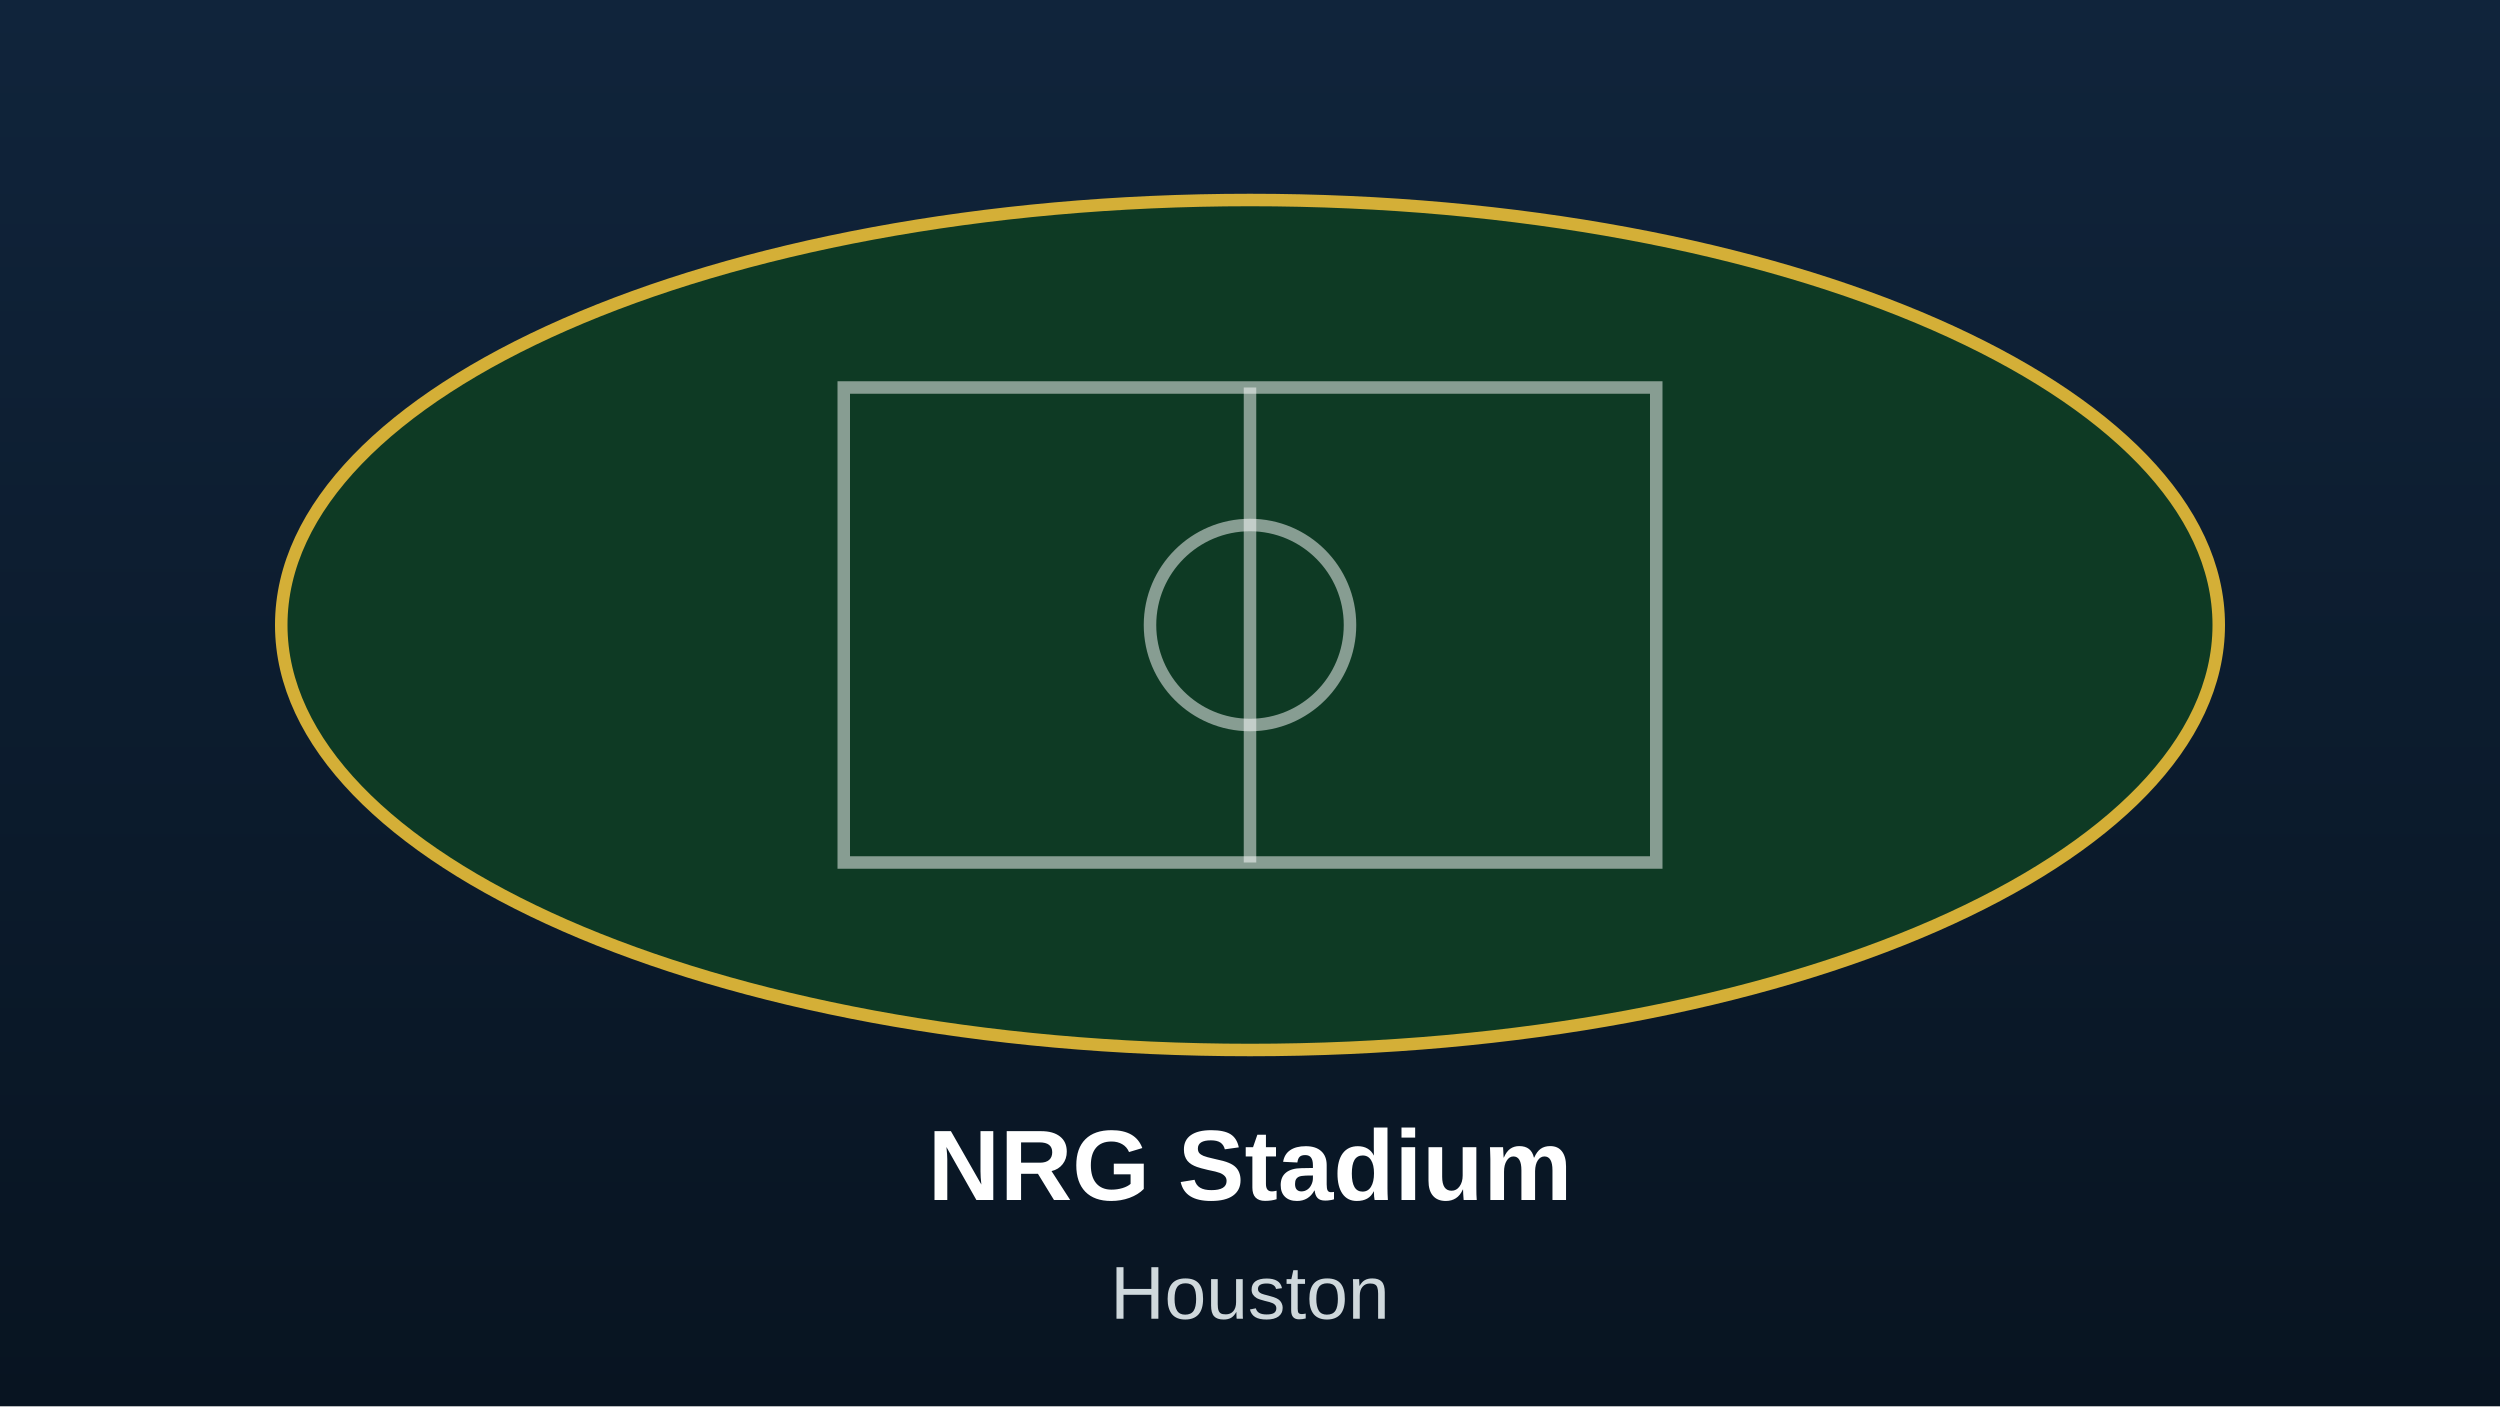
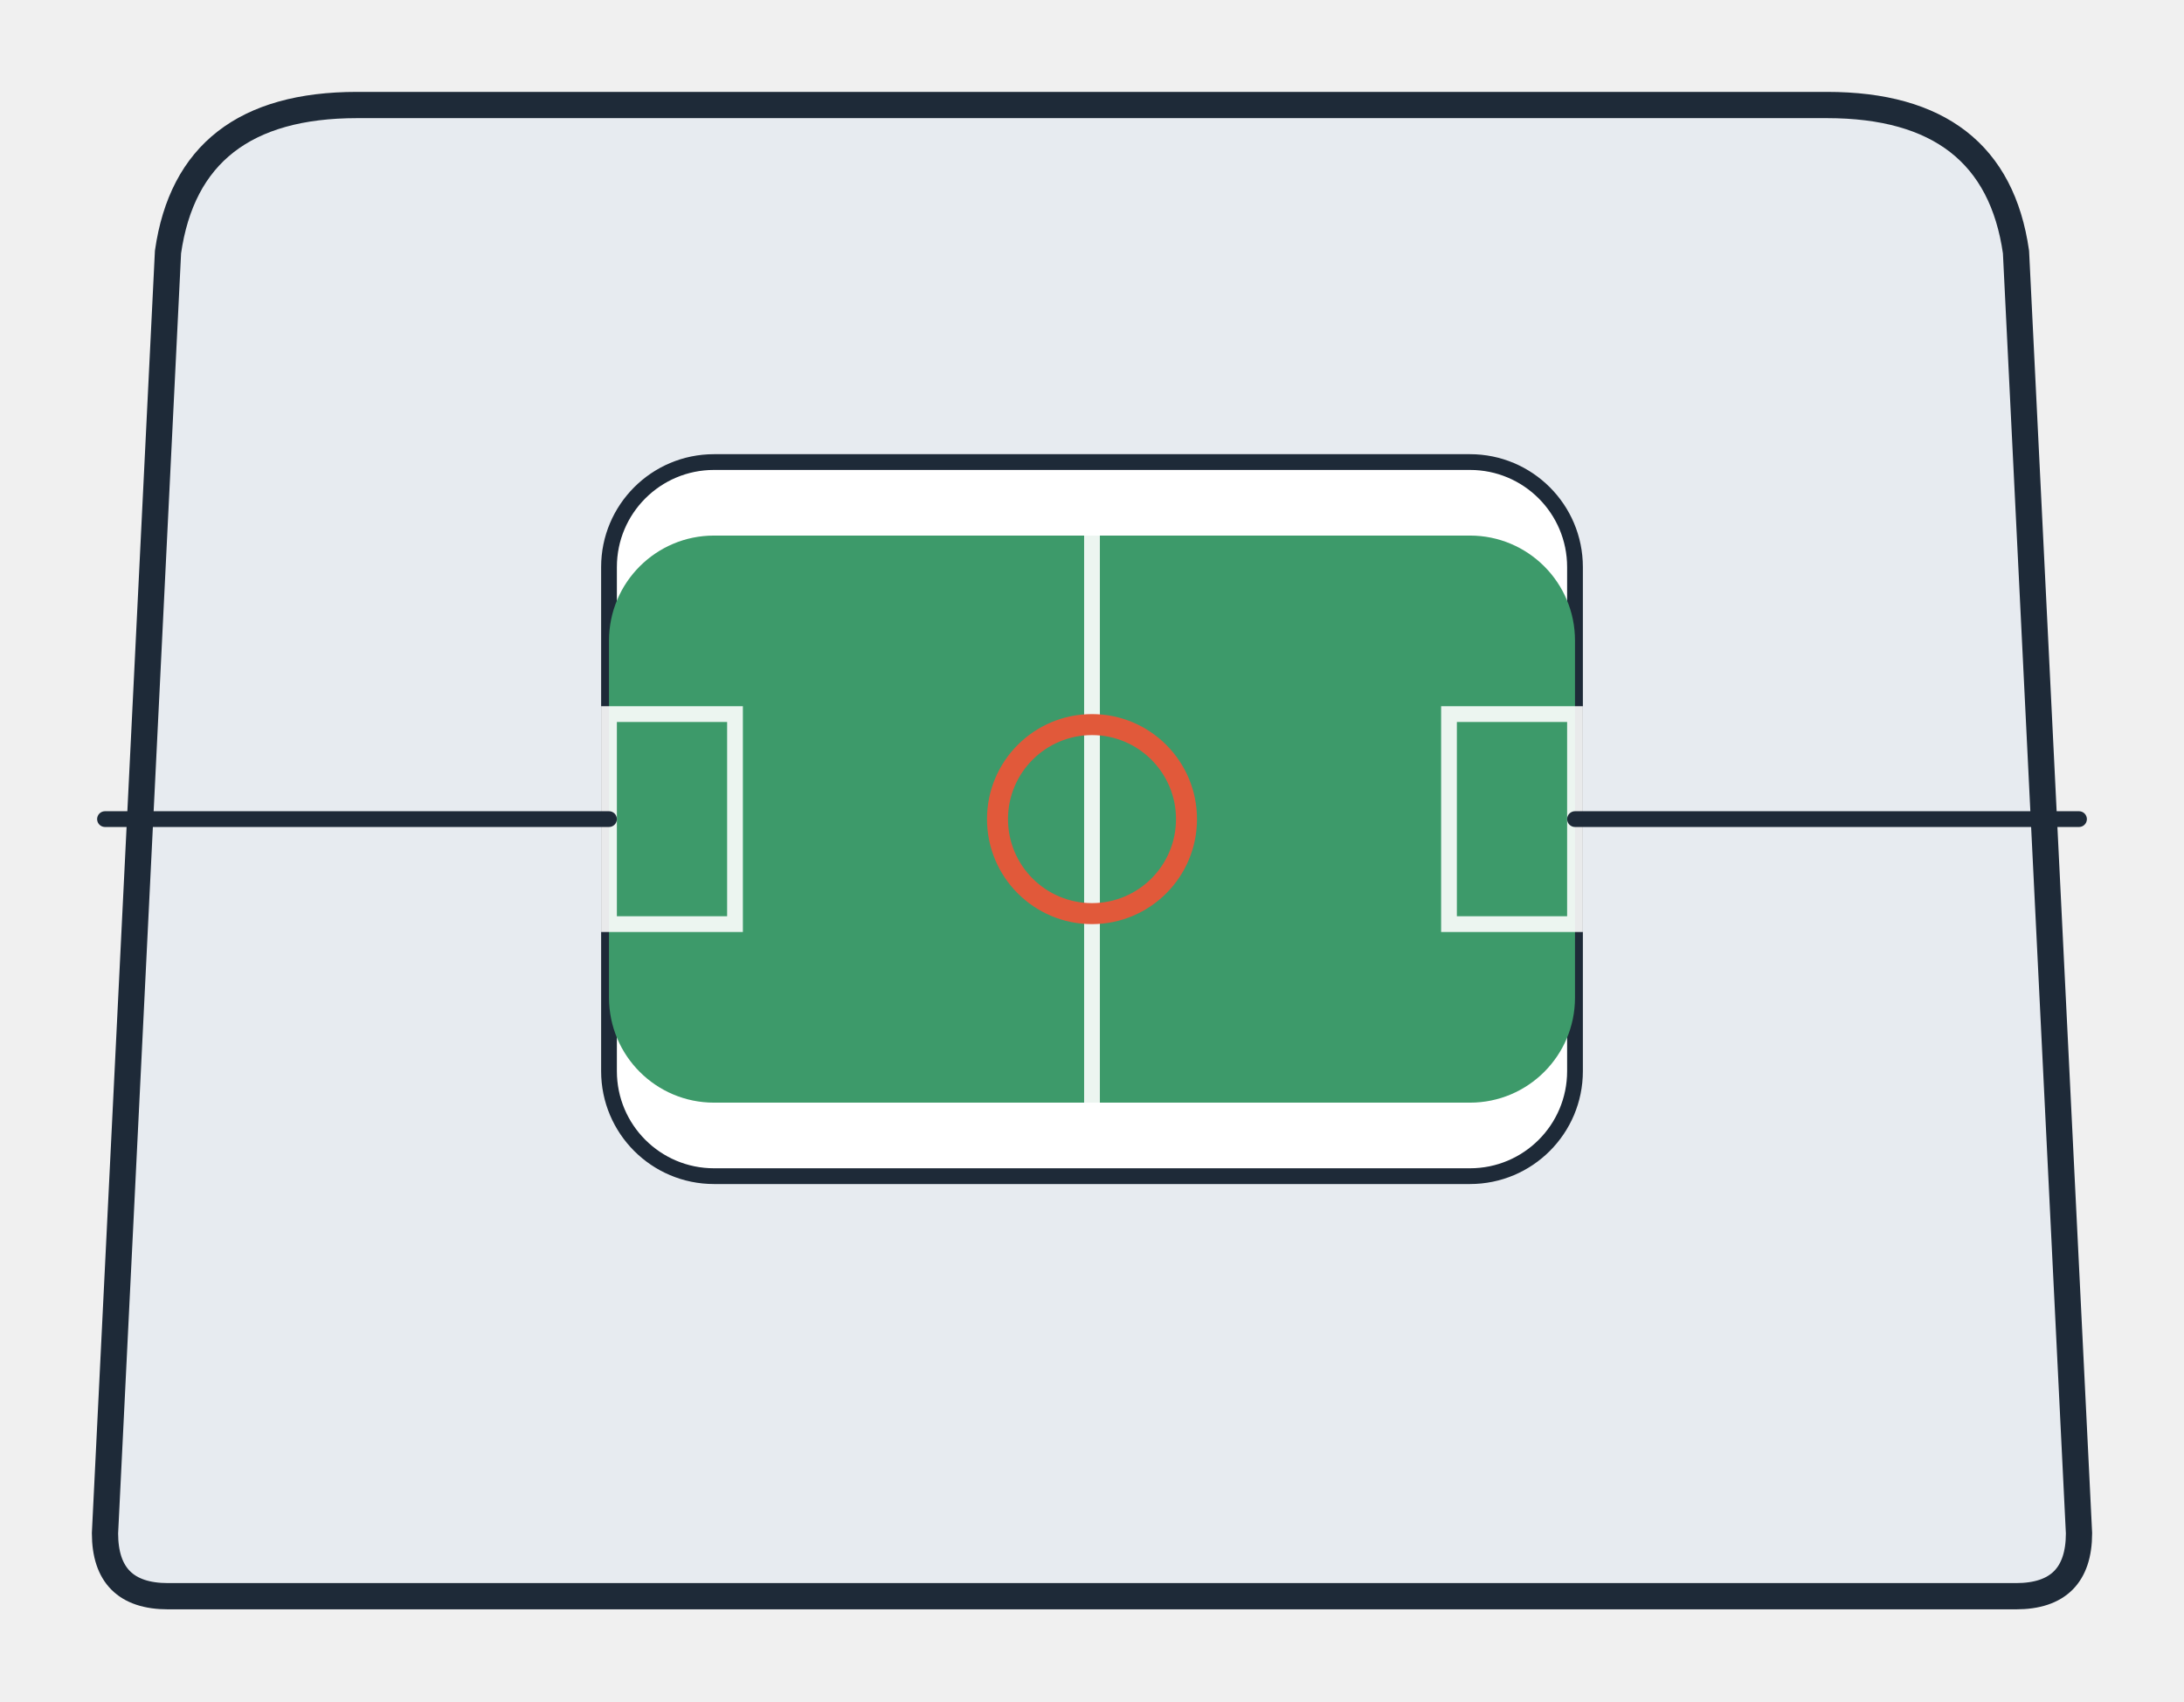
- <svg xmlns="http://www.w3.org/2000/svg" viewBox="0 0 400 225" role="img" aria-label="NRG Stadium">
+ <svg xmlns="http://www.w3.org/2000/svg" viewBox="46 144 208 162" role="img" aria-label="NRG Stadium, Houston, USA">
  <defs>
-     <linearGradient id="bg" x1="0" y1="0" x2="0" y2="1">
-       <stop offset="0" stop-color="#10243b" />
-       <stop offset="1" stop-color="#081421" />
-     </linearGradient>
+     <style>
+     .struct{fill:none;stroke:#1E2A38;stroke-width:2.5;stroke-linejoin:round;stroke-linecap:round}
+     .thin{fill:none;stroke:#1E2A38;stroke-width:1.5;stroke-linejoin:round;stroke-linecap:round}
+     .hair{fill:none;stroke:#1E2A38;stroke-width:1;stroke-linecap:round;opacity:.55}
+     .concrete{fill:#E7EBF0}
+     .stands{fill:#CDD6E0}
+     .canopy{fill:#EDF0F4}
+     .void{fill:#FFFFFF}
+     .pitch{fill:#3D9A6A}
+     .pline{fill:none;stroke:#FFFFFF;stroke-width:1.5;opacity:.9}
+     .acc{fill:#E1593A}
+     .accs{fill:none;stroke:#E1593A;stroke-width:2}
+     .green{fill:#6FB98F}
+     .ribs{fill:none;stroke:#B7C0CC;stroke-width:16;stroke-dasharray:3 9}
+     .louver{fill:none;stroke:#B7C0CC;stroke-width:13;stroke-dasharray:2 5}
+ </style>
+     <pattern id="frit" width="9" height="9" patternUnits="userSpaceOnUse">
+       <circle cx="2" cy="2" r="0.9" fill="#C7D0DA" />
+     </pattern>
  </defs>
-   <rect width="400" height="225" fill="url(#bg)" />
-   <ellipse cx="200" cy="100" rx="155" ry="68" fill="#0e3a24" stroke="#d4af37" stroke-width="2" />
-   <rect x="135" y="62" width="130" height="76" fill="none" stroke="#ffffff" stroke-opacity="0.5" stroke-width="2" />
-   <line x1="200" y1="62" x2="200" y2="138" stroke="#ffffff" stroke-opacity="0.5" stroke-width="2" />
-   <circle cx="200" cy="100" r="16" fill="none" stroke="#ffffff" stroke-opacity="0.5" stroke-width="2" />
-   <text x="200" y="192" font-family="Arial, sans-serif" font-size="16" font-weight="700" fill="#ffffff" text-anchor="middle">NRG Stadium</text>
-   <text x="200" y="211" font-family="Arial, sans-serif" font-size="12" fill="#cfd8dc" text-anchor="middle">Houston</text>
+   <g>
+     <path d="M80,154 L220,154 Q236,154 238,168 L244,290 Q244,296 238,296 L62,296 Q56,296 56,290 L62,168 Q64,154 80,154 Z" class="concrete" />
+     <path d="M80,154 L220,154 Q236,154 238,168 L244,290 Q244,296 238,296 L62,296 Q56,296 56,290 L62,168 Q64,154 80,154 Z" class="struct" />
+     <rect x="104" y="188" width="92" height="68" rx="10" class="void" />
+     <rect x="104" y="188" width="92" height="68" rx="10" class="thin" />
+     <rect x="104" y="195" width="92" height="54" rx="10" class="pitch" />
+     <line x1="150" y1="195" x2="150" y2="249" class="pline" />
+     <rect x="104" y="212" width="12" height="20" class="pline" />
+     <rect x="184" y="212" width="12" height="20" class="pline" />
+     <circle cx="150" cy="222" r="9" class="accs" />
+     <line x1="56" y1="222" x2="104" y2="222" class="thin" />
+     <line x1="196" y1="222" x2="244" y2="222" class="thin" />
+   </g>
</svg>
